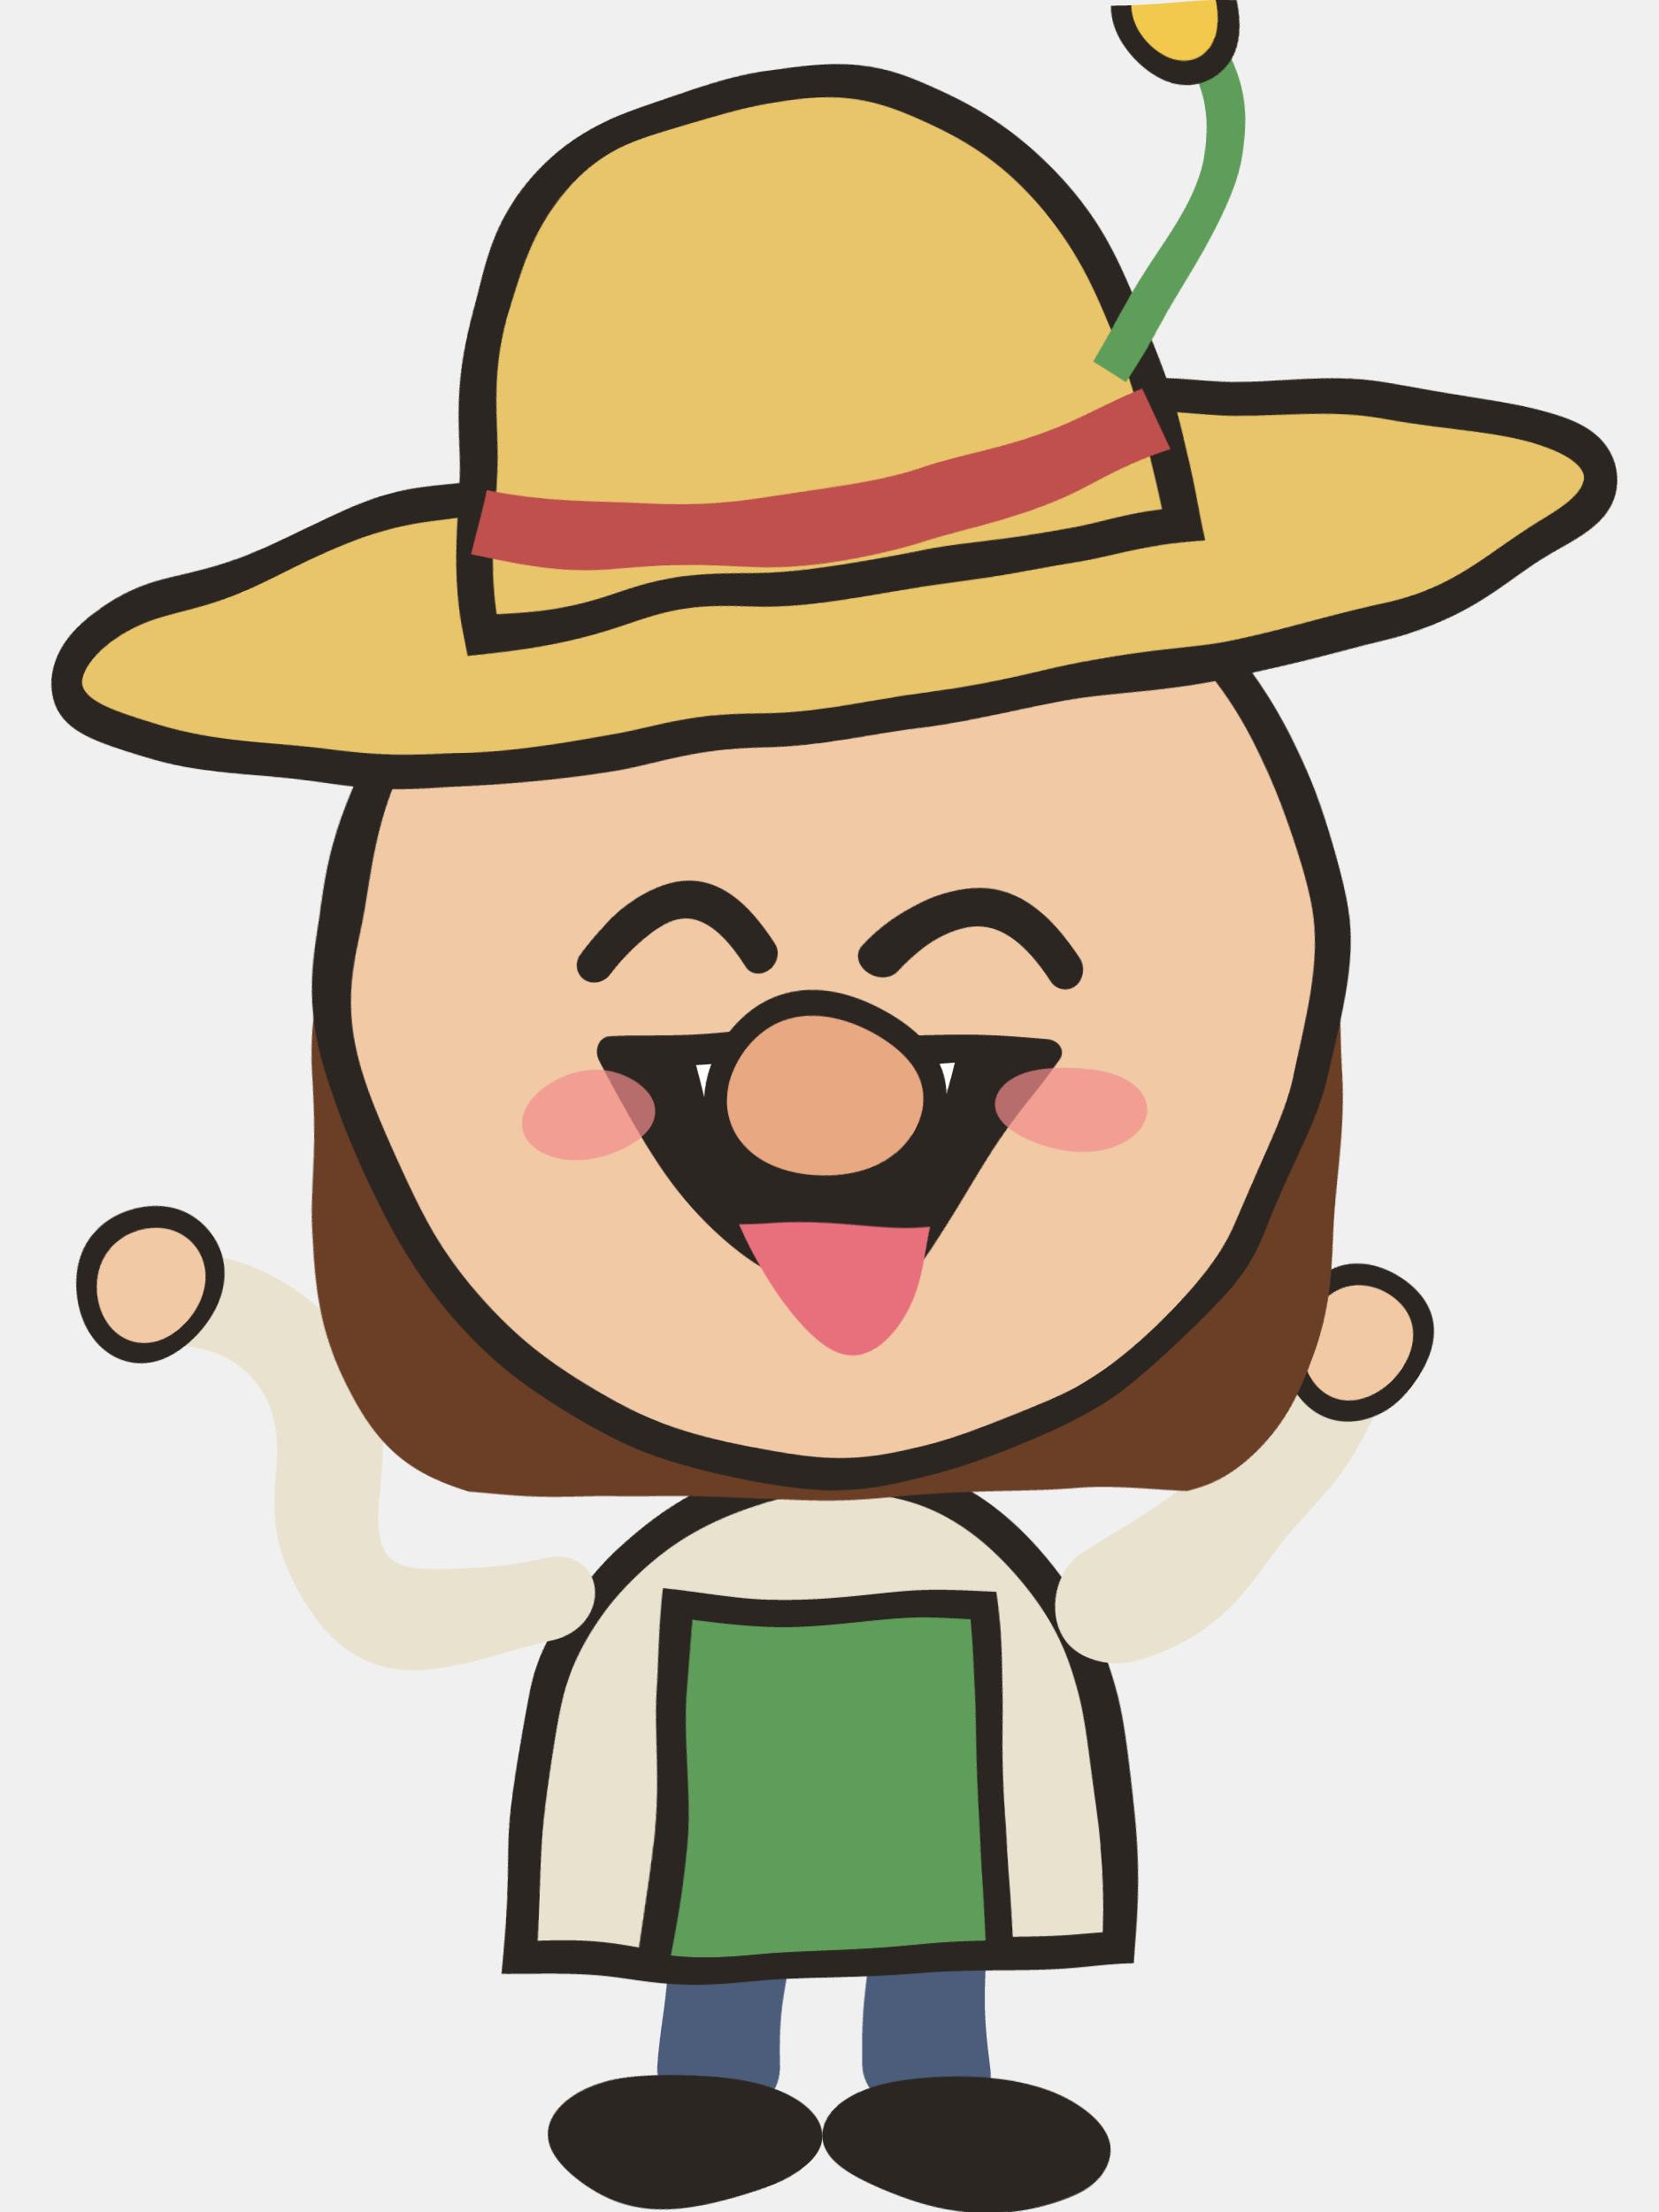
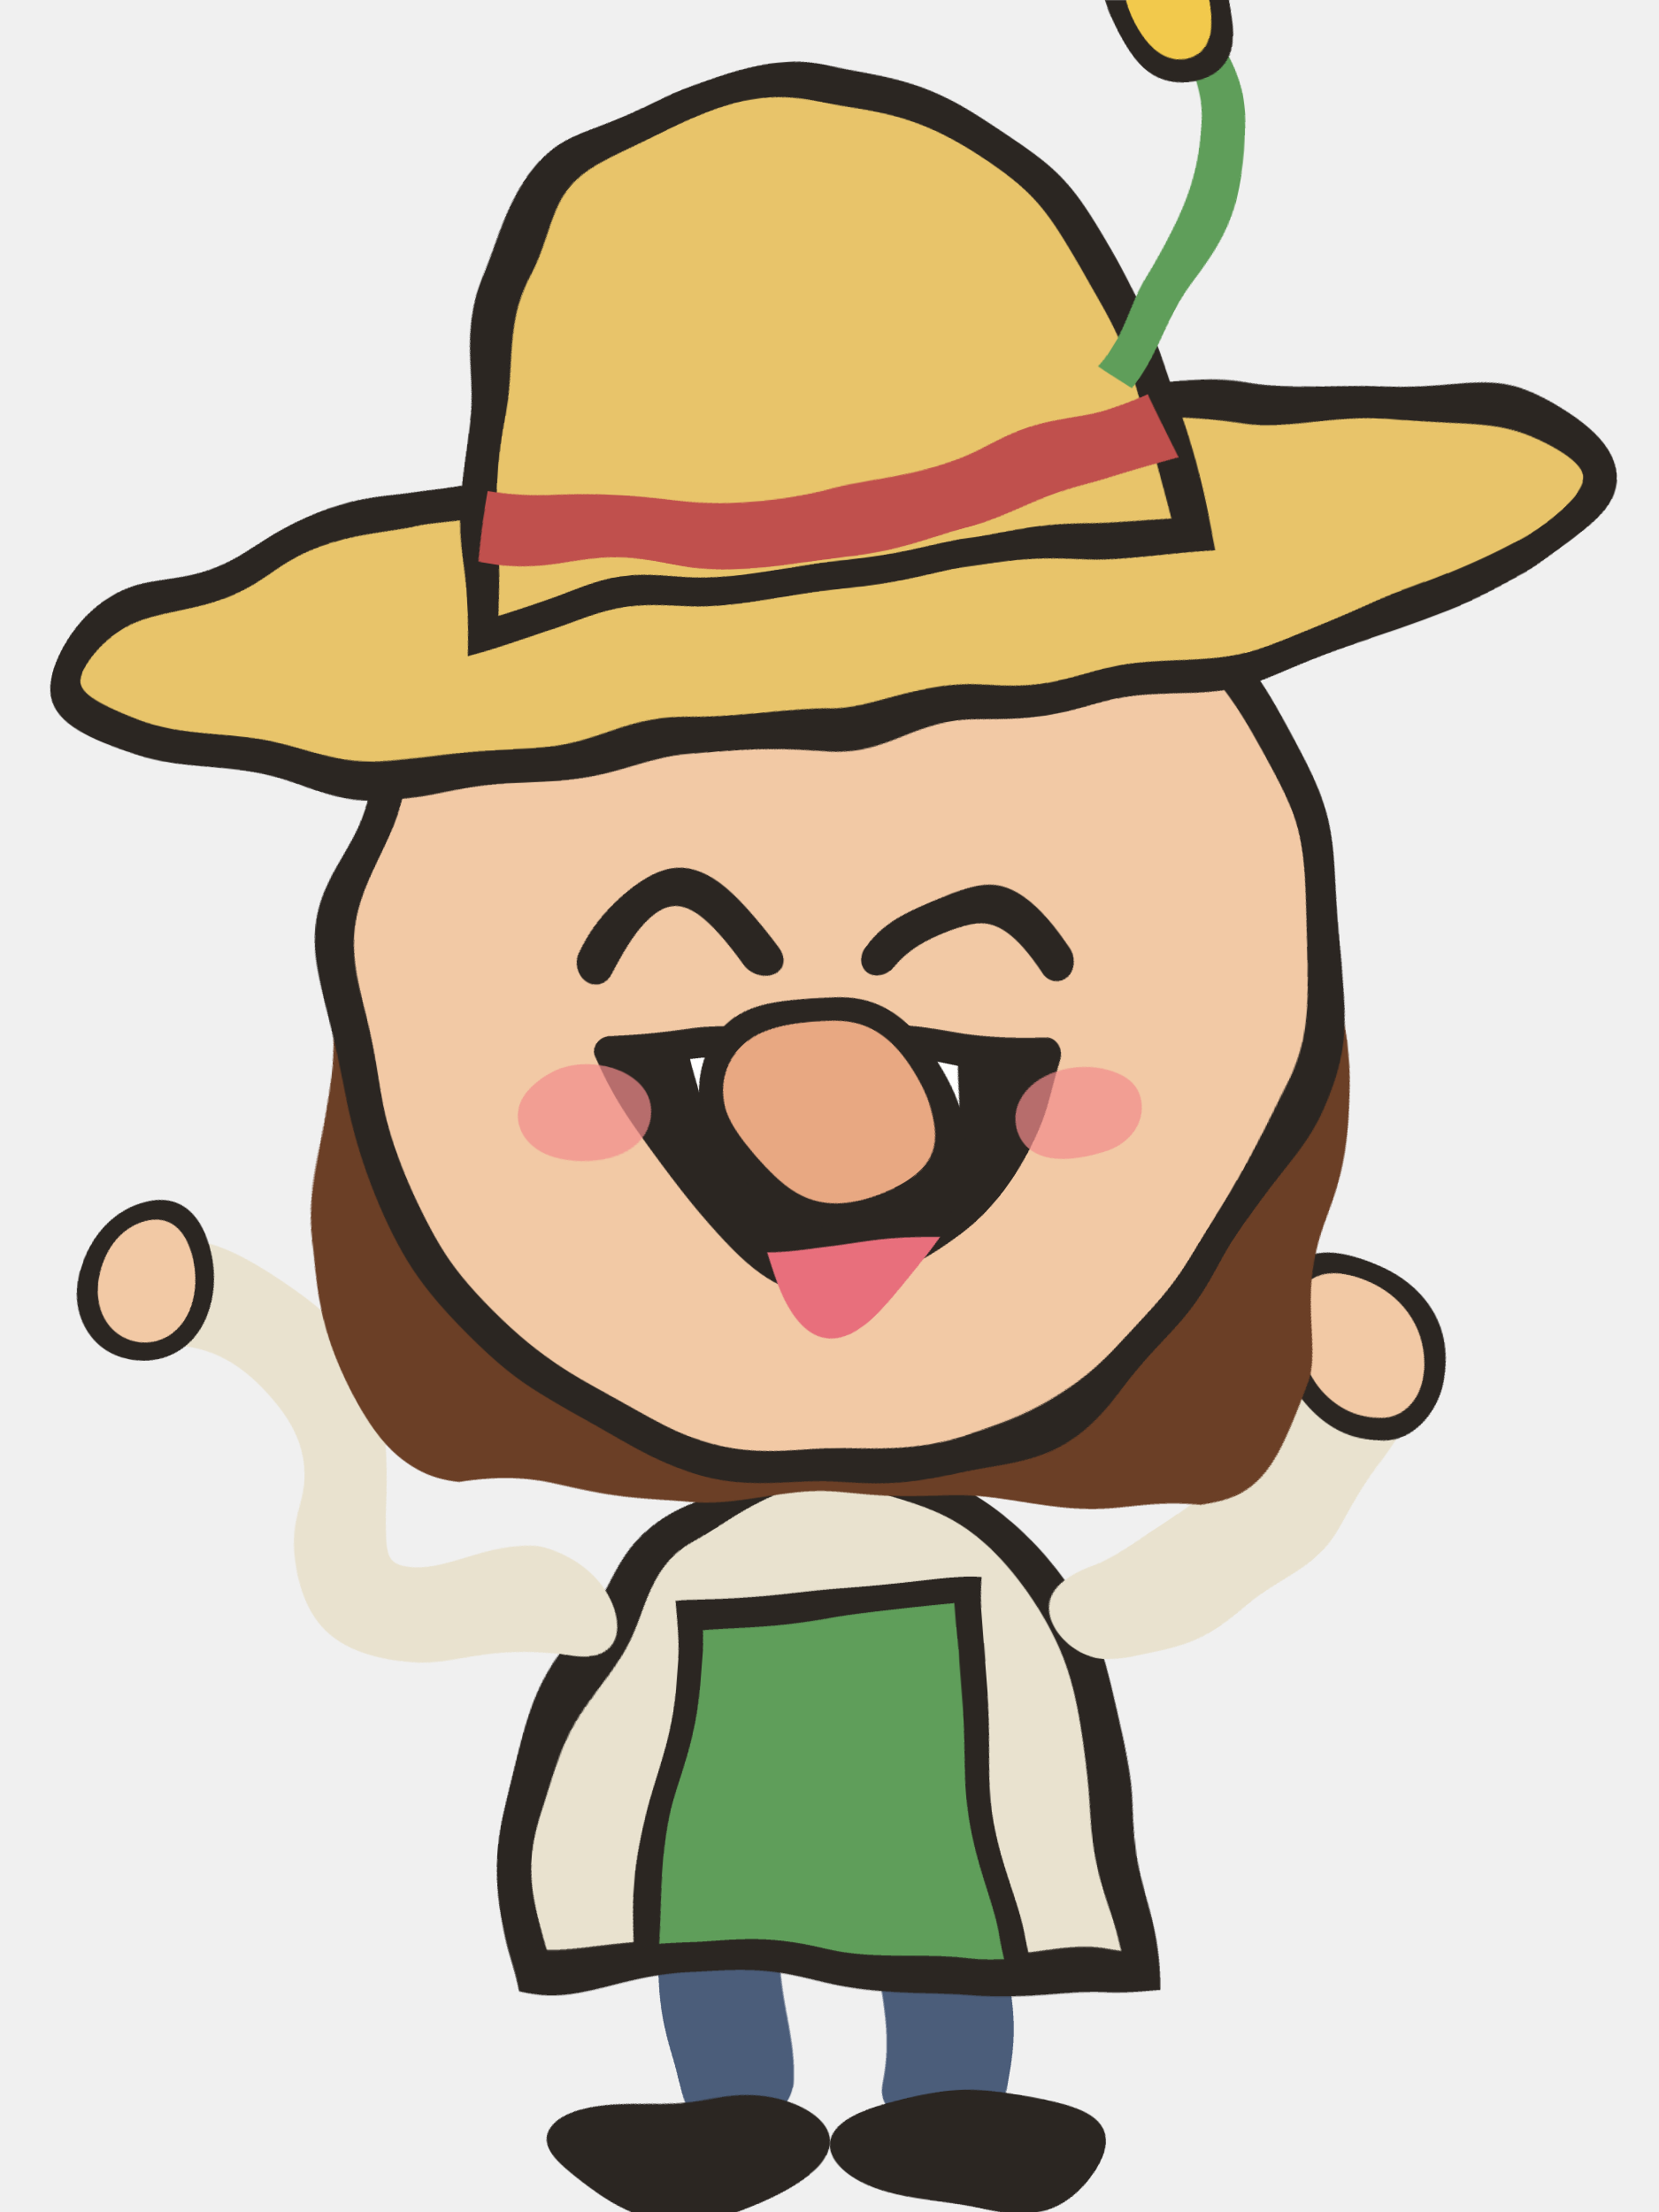
<svg xmlns="http://www.w3.org/2000/svg" overflow="visible" viewBox="0 0 120 160" width="120" height="160">
  <defs>
    <filter id="wobble" x="-10%" y="-10%" width="120%" height="120%">
-       <feTurbulence type="fractalNoise" baseFrequency="0.045" numOctaves="2" seed="7" />
-       <feDisplacementMap in="SourceGraphic" scale="4" />
+       <feTurbulence type="fractalNoise" baseFrequency="0.05" numOctaves="2" seed="7" />
+       <feDisplacementMap in="SourceGraphic" scale="5.5" />
    </filter>
  </defs>
  <g filter="url(#wobble)">
    <rect x="48" y="138" width="9" height="15" rx="3" fill="#4b5d7a" />
    <rect x="63" y="138" width="9" height="15" rx="3" fill="#4b5d7a" />
    <ellipse cx="50" cy="155" rx="10" ry="4.5" fill="#2b2622" />
    <ellipse cx="70" cy="155" rx="10" ry="4.5" fill="#2b2622" />
    <path d="M38 142 Q38 108 60 106 Q82 108 82 142 Z" fill="#e9e2cf" stroke="#2b2622" stroke-width="2.5" />
    <path d="M47 142 L49 116 L71 116 L73 142 Z" fill="#5f9e5a" stroke="#2b2622" stroke-width="2" />
    <path d="M40 116 Q22 120 24 108 Q26 96 12 94" stroke="#e9e2cf" stroke-width="7" stroke-linecap="round" fill="none" />
    <path d="M80 116 Q92 110 98 100" stroke="#e9e2cf" stroke-width="8" stroke-linecap="round" fill="none" />
    <circle cx="11" cy="93" r="5" fill="#f2c9a5" stroke="#2b2622" stroke-width="1.5" />
    <circle cx="99" cy="98" r="5" fill="#f2c9a5" stroke="#2b2622" stroke-width="1.5" />
    <path d="M24 66 Q18 104 34 108 L86 108 Q102 104 96 66 Z" fill="#6b3f26" />
    <circle cx="60" cy="70" r="36" fill="#f2c9a5" stroke="#2b2622" stroke-width="2.5" />
    <g transform="rotate(-8 60 40)">
      <ellipse cx="60" cy="42" rx="56" ry="11" fill="#e8c46a" stroke="#2b2622" stroke-width="2.5" />
      <path d="M34 42 Q36 6 60 6 Q84 6 86 42 Z" fill="#e8c46a" stroke="#2b2622" stroke-width="2.5" />
      <path d="M35 34 Q60 42 85 34" stroke="#c0504d" stroke-width="5" fill="none" />
      <path d="M82 30 Q96 14 90 4" stroke="#5f9e5a" stroke-width="3" fill="none" />
      <circle cx="90" cy="4" r="4" fill="#f2c94c" stroke="#2b2622" stroke-width="1.5" />
    </g>
    <path d="M43.2 69.9 Q49.5 60.45 55.8 69.9" stroke="#2b2622" stroke-width="2.73" stroke-linecap="round" stroke-linejoin="round" fill="none" />
    <path d="M64.2 69.9 Q70.5 60.45 76.8 69.9" stroke="#2b2622" stroke-width="2.73" stroke-linecap="round" stroke-linejoin="round" fill="none" />
    <path d="M44.25 76.2 Q60 107.7 75.75 76.2 Z" fill="#2b2622" stroke="#2b2622" stroke-width="2.1" stroke-linejoin="round" />
    <path d="M53.7 88.8 Q60 104.55 67.35 88.8 Z" fill="#e86f7c" />
    <path d="M50.55 77.25 L69.45 77.25 L68.4 81.45 L51.6 81.45 Z" fill="#fff" />
    <ellipse cx="42.15" cy="80.4" rx="5.25" ry="3.15" fill="#f28b8b" opacity="0.7" />
    <ellipse cx="77.85" cy="80.4" rx="5.25" ry="3.15" fill="#f28b8b" opacity="0.7" />
    <ellipse cx="60" cy="80" rx="8" ry="6.5" fill="#e8a882" stroke="#2b2622" stroke-width="1.8" />
  </g>
</svg>
